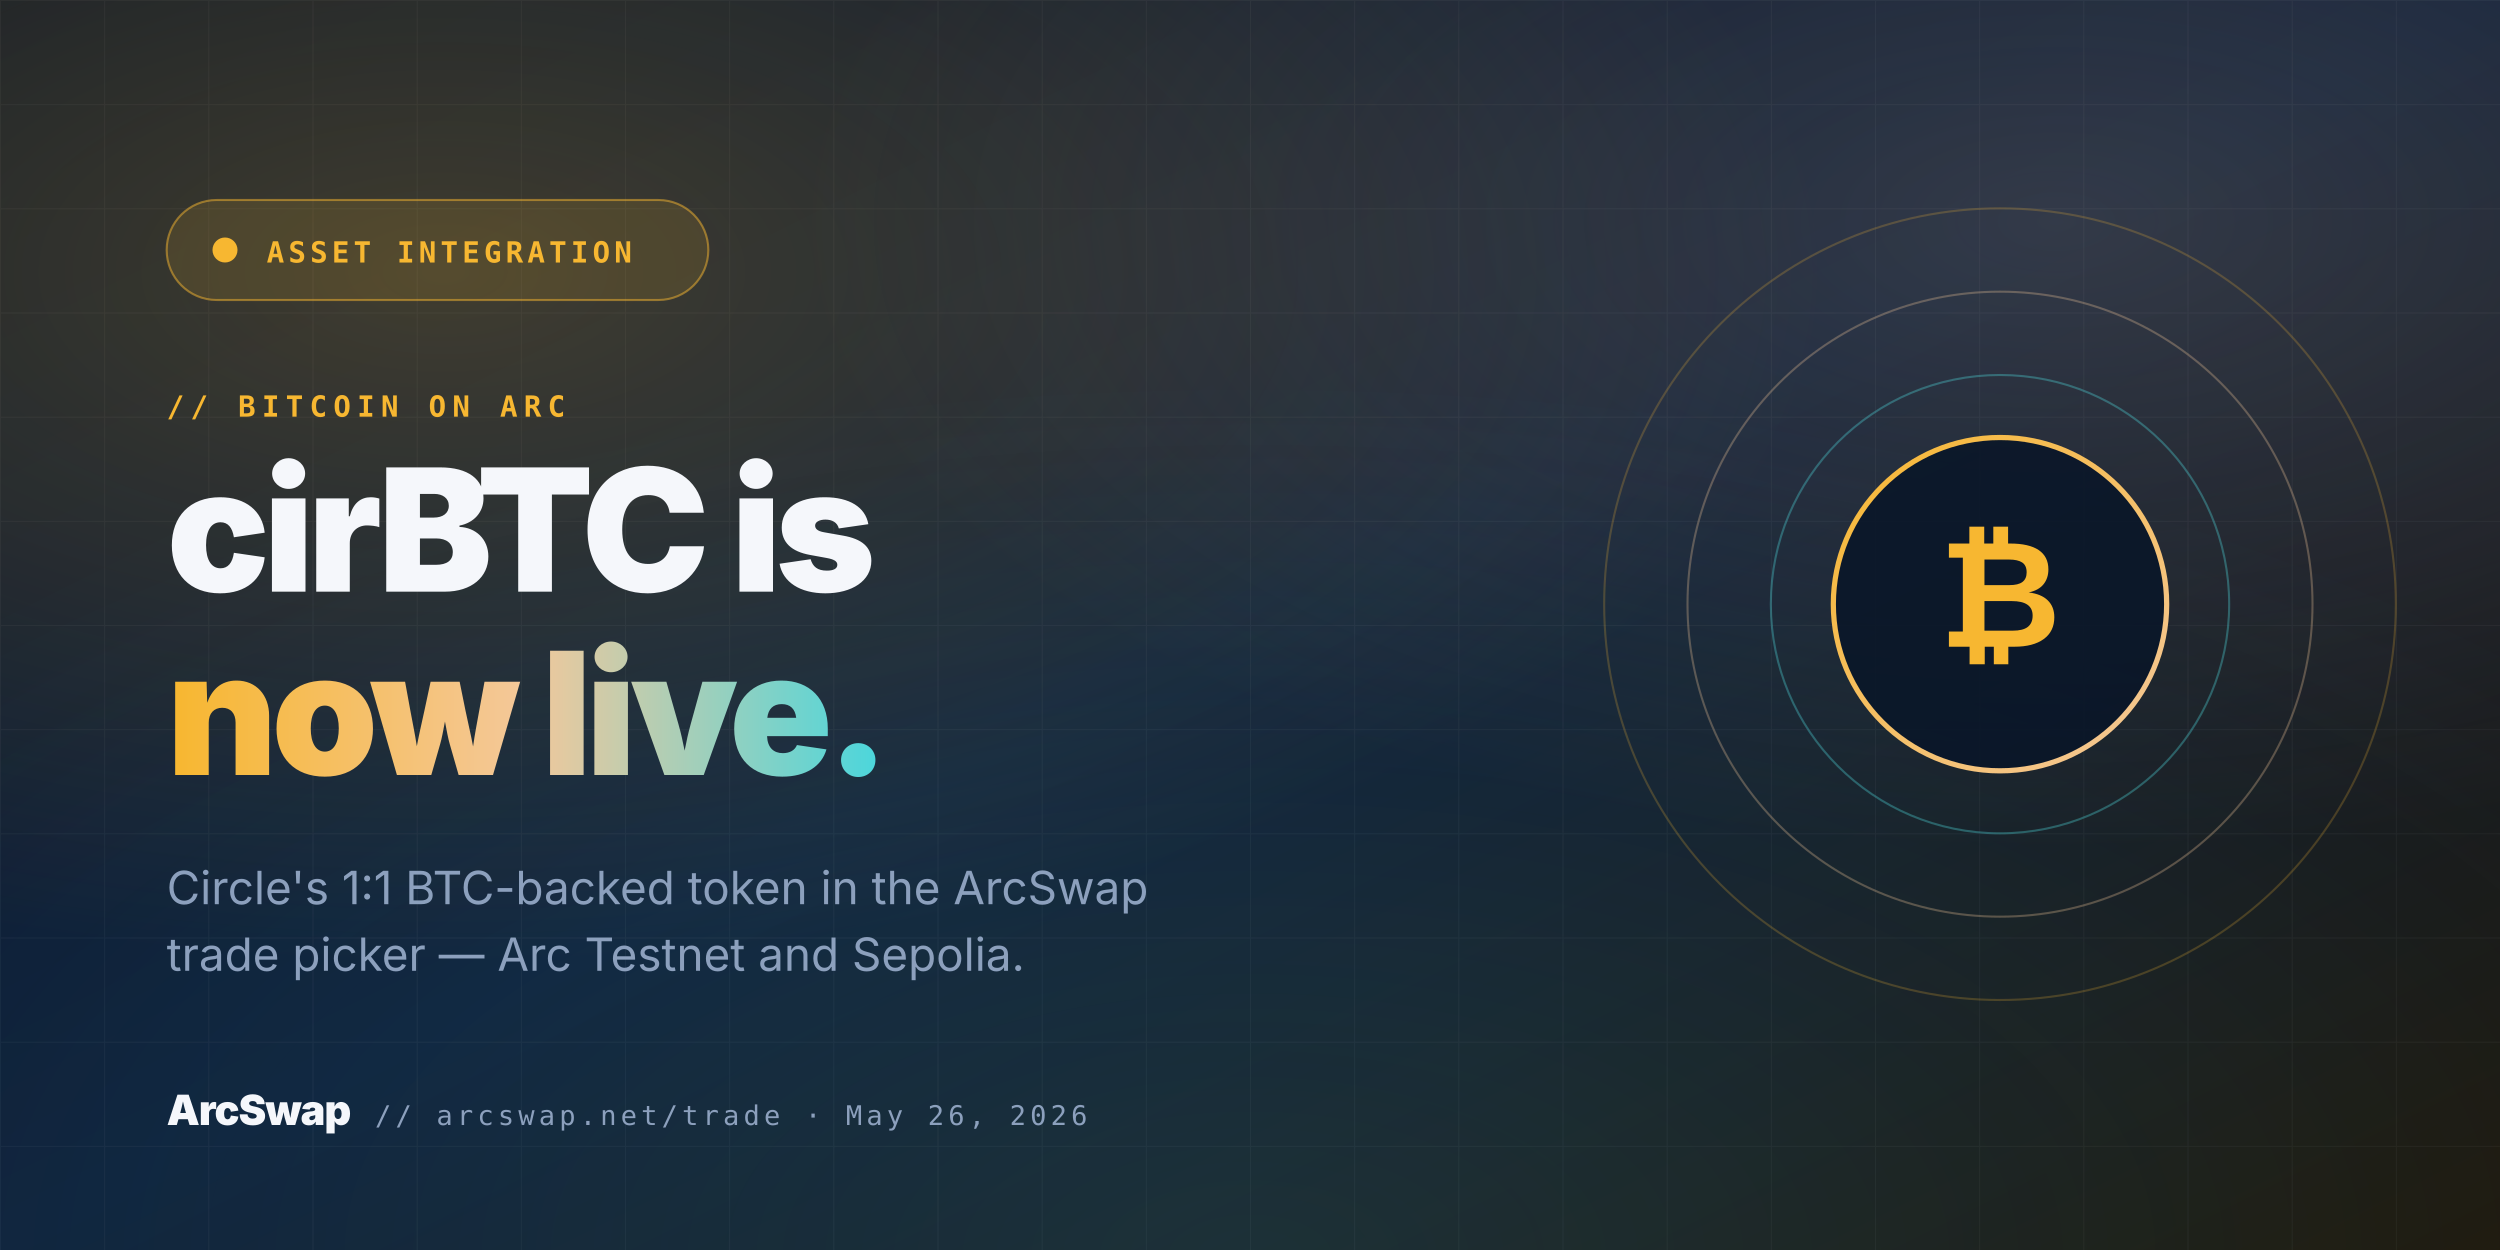
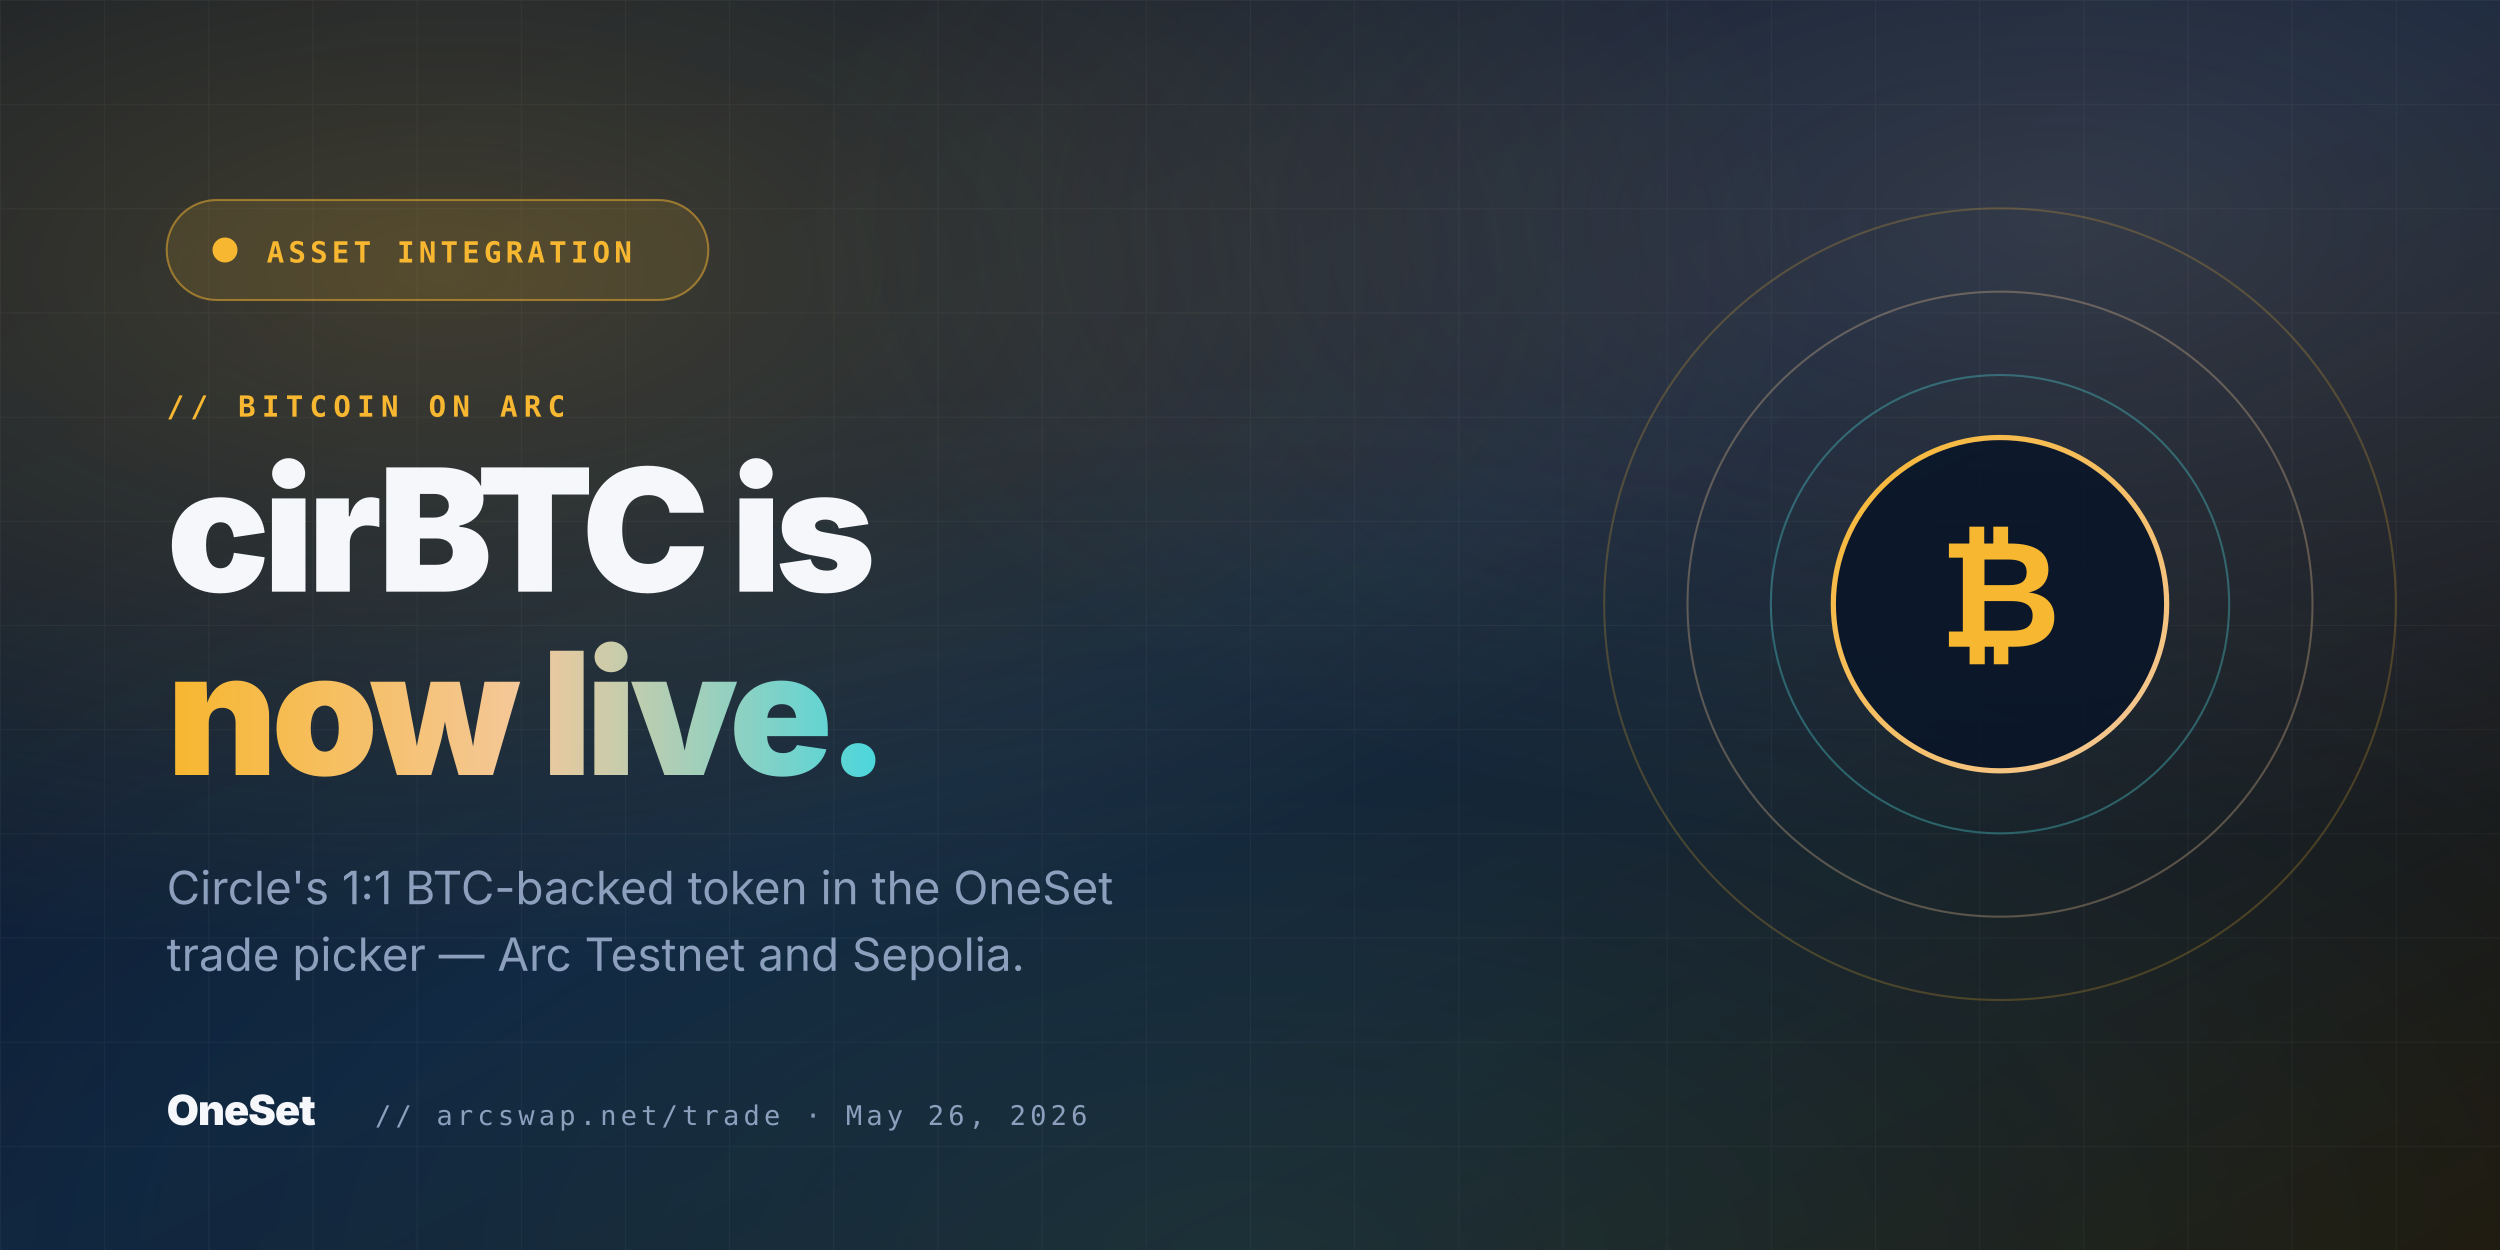
<svg xmlns="http://www.w3.org/2000/svg" viewBox="0 0 1200 600" width="1200" height="600">
  <defs>
    <linearGradient id="bg" x1="0" y1="0" x2="1" y2="1">
      <stop offset="0" stop-color="#0A1628" />
      <stop offset=".5" stop-color="#0E1F39" />
      <stop offset="1" stop-color="#1E1508" />
    </linearGradient>
    <linearGradient id="brand" x1="0" y1="0" x2="1" y2="0">
      <stop offset="0" stop-color="#F7B731" />
      <stop offset=".5" stop-color="#F4C89A" />
      <stop offset="1" stop-color="#4DD6DB" />
    </linearGradient>
    <linearGradient id="ring" x1="0" y1="0" x2="1" y2="1">
      <stop offset="0" stop-color="#F7B731" />
      <stop offset="1" stop-color="#F4C89A" />
    </linearGradient>
    <radialGradient id="orb1" cx=".18" cy=".22" r=".55">
      <stop offset="0" stop-color="#F7B731" stop-opacity=".22" />
      <stop offset="1" stop-color="#F7B731" stop-opacity="0" />
    </radialGradient>
    <radialGradient id="orb2" cx=".82" cy=".18" r=".5">
      <stop offset="0" stop-color="#F4C89A" stop-opacity=".16" />
      <stop offset="1" stop-color="#F4C89A" stop-opacity="0" />
    </radialGradient>
    <radialGradient id="orb3" cx=".5" cy="1" r=".7">
      <stop offset="0" stop-color="#4DD6DB" stop-opacity=".12" />
      <stop offset="1" stop-color="#4DD6DB" stop-opacity="0" />
    </radialGradient>
    <pattern id="grid" width="50" height="50" patternUnits="userSpaceOnUse">
      <path d="M 50 0 L 0 0 0 50" fill="none" stroke="rgba(255,255,255,0.04)" stroke-width="1" />
    </pattern>
  </defs>
  <rect width="1200" height="600" fill="url(#bg)" />
  <rect width="1200" height="600" fill="url(#grid)" />
  <rect width="1200" height="600" fill="url(#orb1)" />
  <rect width="1200" height="600" fill="url(#orb2)" />
  <rect width="1200" height="600" fill="url(#orb3)" />
  <g transform="translate(80 96)">
    <rect width="260" height="48" rx="24" fill="rgba(247,183,49,0.12)" stroke="rgba(247,183,49,0.50)" />
    <circle cx="28" cy="24" r="6" fill="#F7B731">
      <animate attributeName="opacity" values="1;.35;1" dur="1.6s" repeatCount="indefinite" />
    </circle>
    <text x="48" y="30" font-family="DM Mono, monospace" font-size="14" font-weight="700" fill="#F7B731" letter-spacing="2">ASSET INTEGRATION</text>
  </g>
  <g transform="translate(80 200)">
    <text x="0" y="0" font-family="DM Mono, monospace" font-size="14" font-weight="600" fill="#F7B731" letter-spacing="3">// BITCOIN ON ARC</text>
    <text x="0" y="84" font-family="Inter, sans-serif" font-size="82" font-weight="900" fill="#F5F7FB" letter-spacing="-3">cirBTC is</text>
    <text x="0" y="172" font-family="Inter, sans-serif" font-size="82" font-weight="900" fill="url(#brand)" letter-spacing="-3">now live.</text>
-     <text x="0" y="234" font-family="Inter, sans-serif" font-size="22" font-weight="400" fill="#8CA0BD">Circle's 1:1 BTC-backed token in the ArcSwap</text>
+     <text x="0" y="234" font-family="Inter, sans-serif" font-size="22" font-weight="400" fill="#8CA0BD">Circle's 1:1 BTC-backed token in the OneSet</text>
    <text x="0" y="266" font-family="Inter, sans-serif" font-size="22" font-weight="400" fill="#8CA0BD">trade picker — Arc Testnet and Sepolia.</text>
  </g>
  <g transform="translate(960 290)">
    <circle r="190" fill="none" stroke="#F7B731" stroke-width="1" opacity=".22" />
    <circle r="150" fill="none" stroke="#F4C89A" stroke-width="1" opacity=".30" />
    <circle r="110" fill="none" stroke="#4DD6DB" stroke-width="1" opacity=".35" />
    <circle r="80" fill="rgba(10,22,40,0.88)" stroke="url(#ring)" stroke-width="2.5" />
    <text x="0" y="0" font-family="Arial, sans-serif" font-size="72" font-weight="900" fill="#F7B731" text-anchor="middle" dominant-baseline="middle">₿</text>
  </g>
  <g transform="translate(80 540)">
-     <text x="0" y="0" font-family="Inter, sans-serif" font-size="20" font-weight="900" fill="#F5F7FB" letter-spacing="-.5">ArcSwap</text>
+     <text x="0" y="0" font-family="Inter, sans-serif" font-size="20" font-weight="900" fill="#F5F7FB" letter-spacing="-.5">OneSet</text>
    <text x="100" y="0" font-family="DM Mono, monospace" font-size="13" fill="#8CA0BD" letter-spacing="2">// arcswap.net/trade  ·  May 26, 2026</text>
  </g>
</svg>
